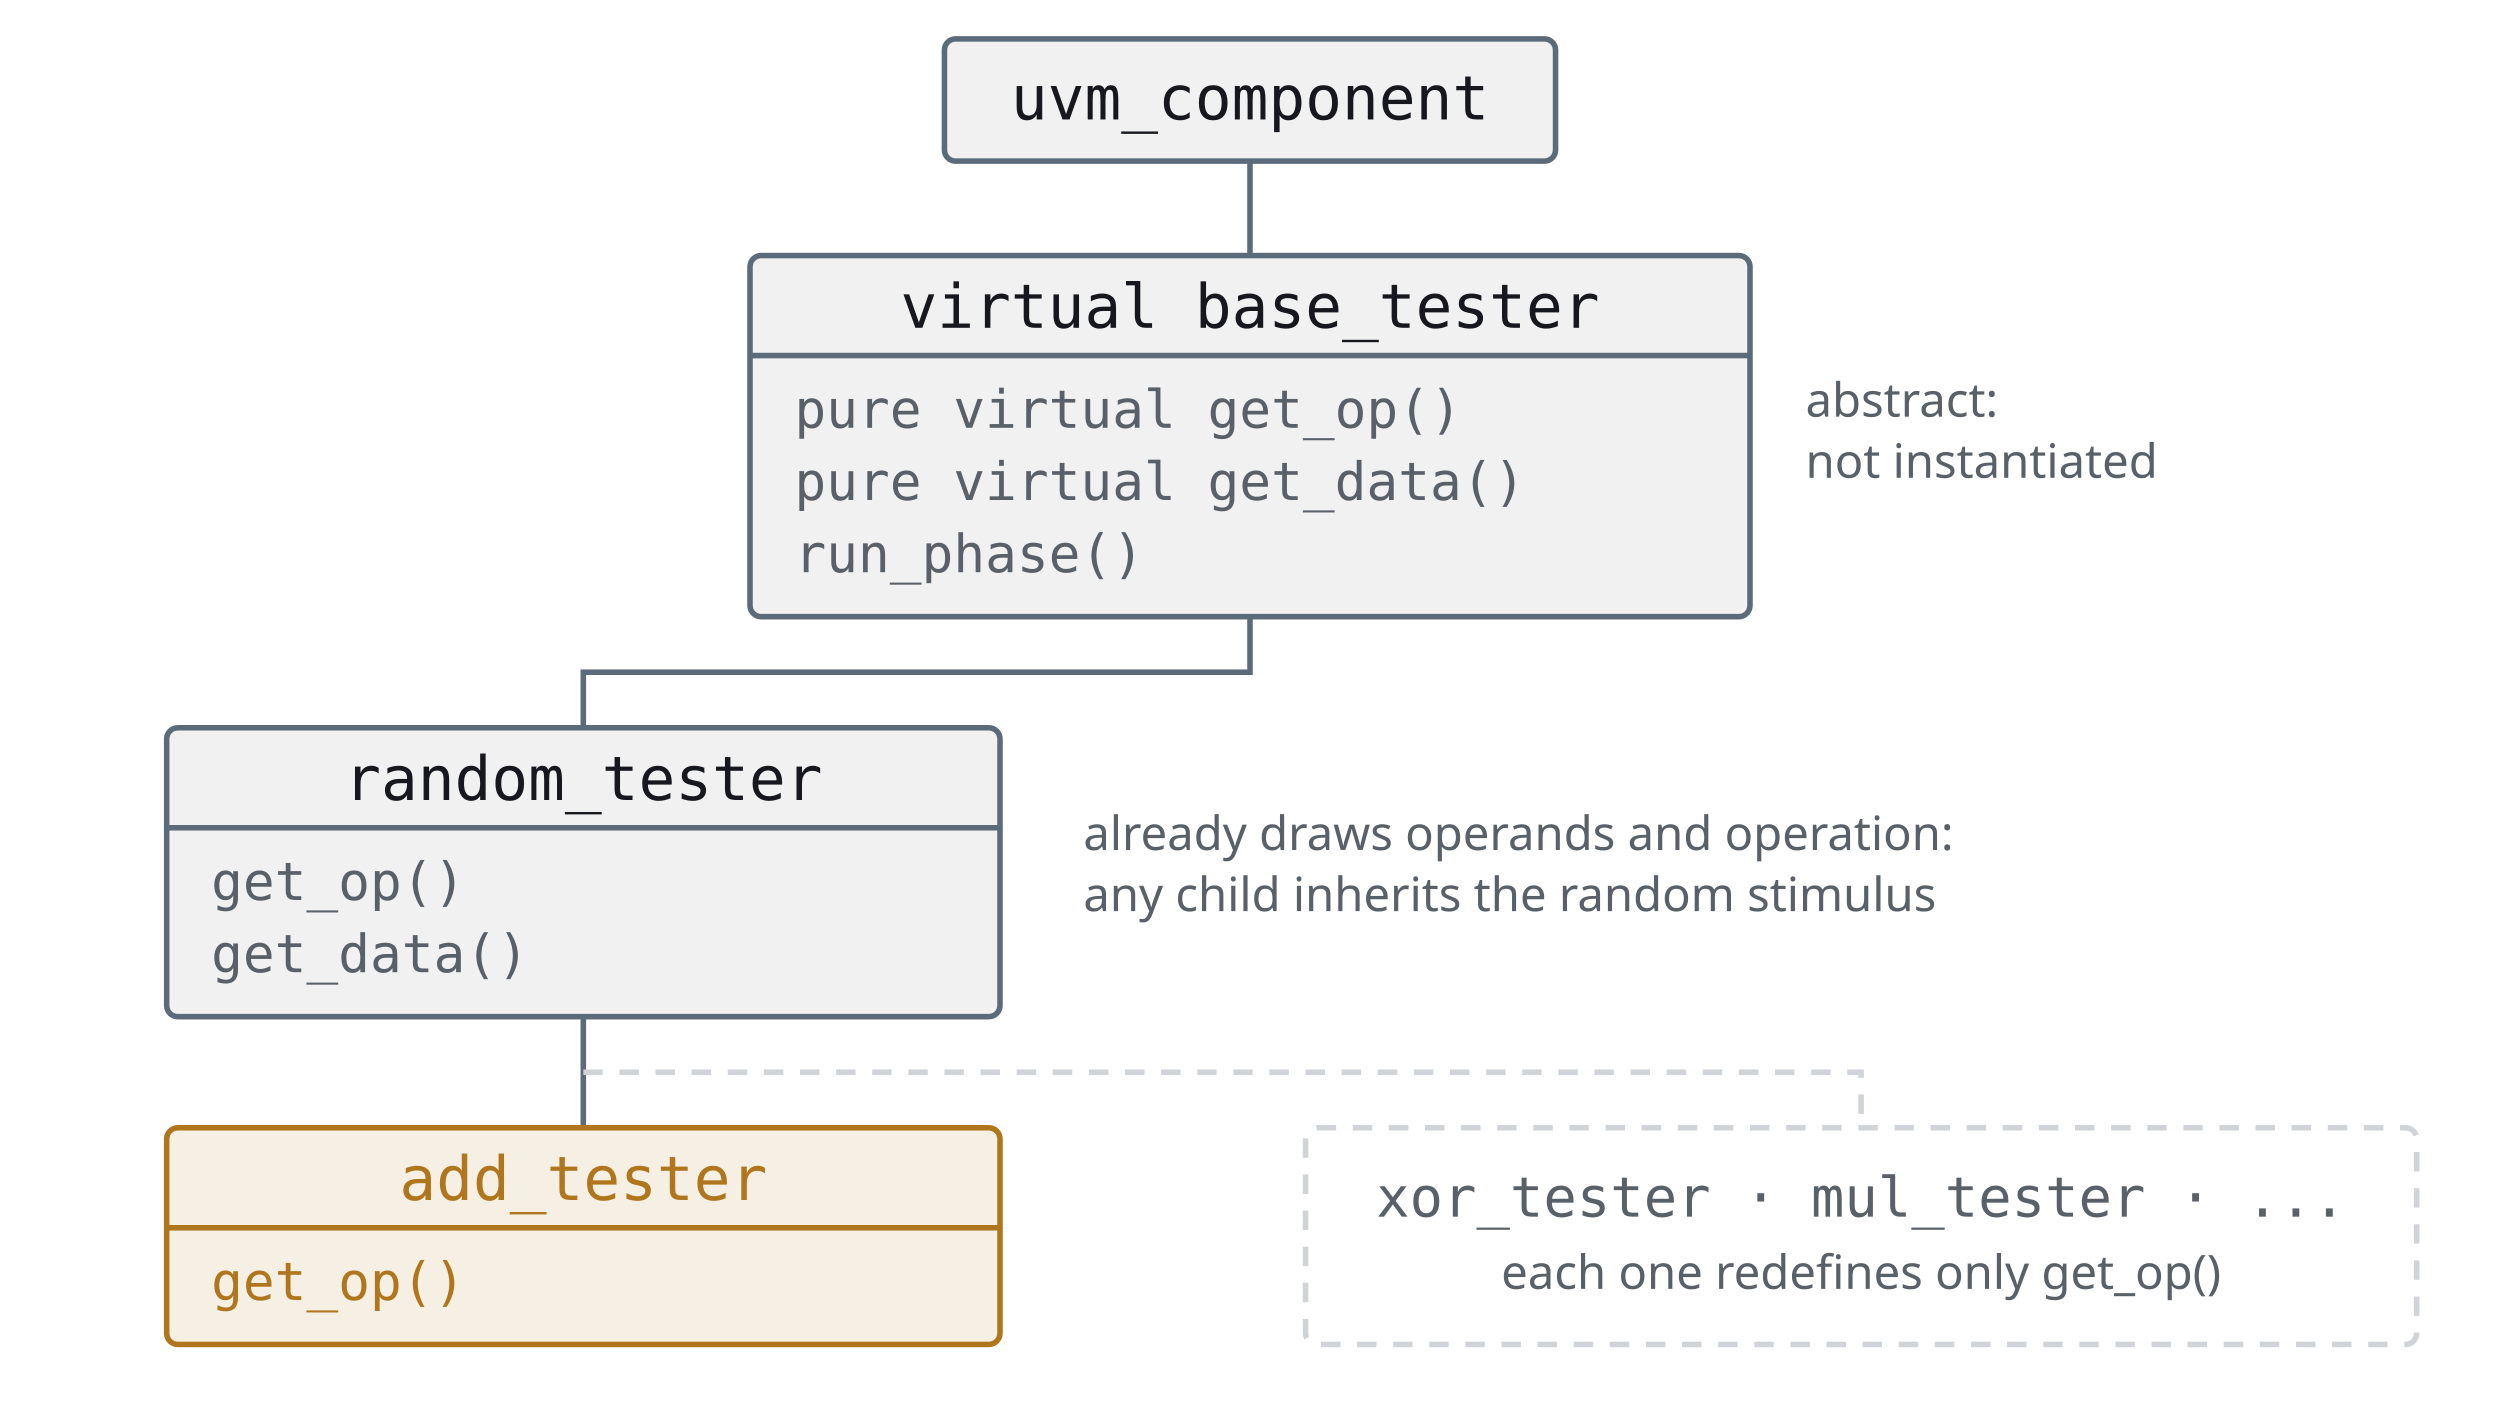
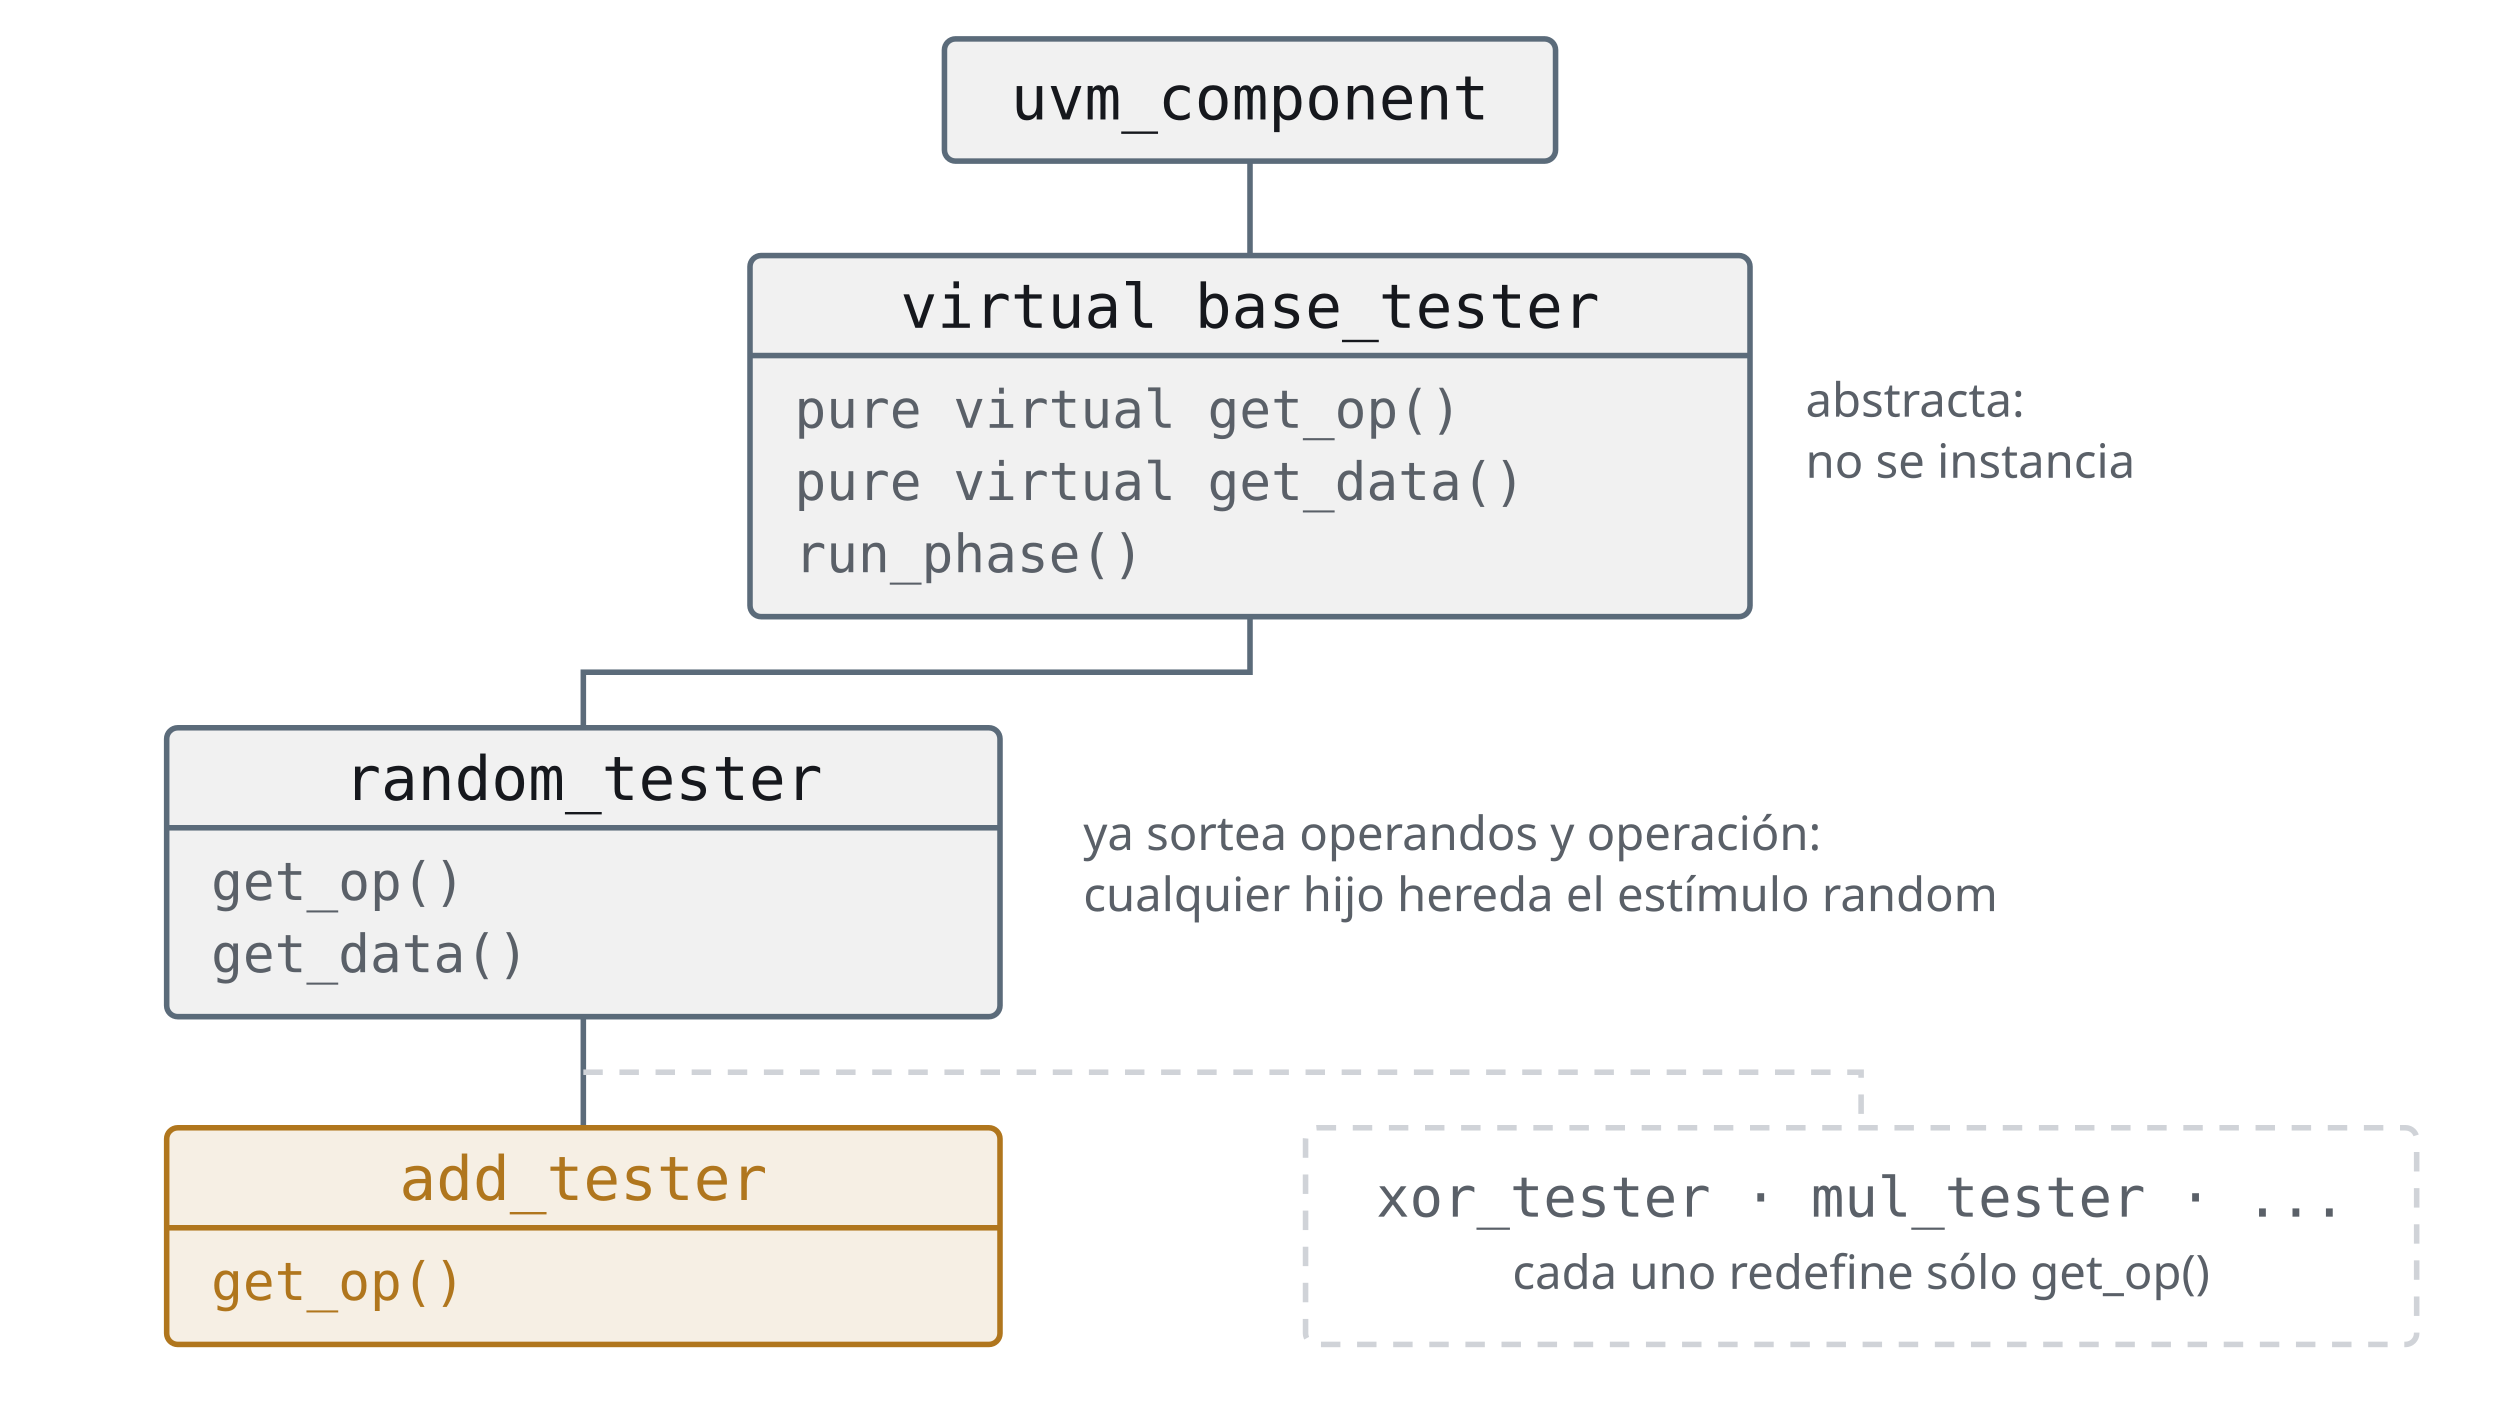
<svg xmlns="http://www.w3.org/2000/svg" viewBox="0 0 900 505" font-family="IBM Plex Sans, system-ui, sans-serif">
  <rect x="340" y="14" width="220" height="44" rx="4" fill="#16181d" fill-opacity="0.06" stroke="#5b6b7a" stroke-width="2" />
  <text x="450" y="43" text-anchor="middle" fill="#16181d" font-size="22" font-family="IBM Plex Mono, ui-monospace, monospace">uvm_component</text>
  <g fill="none" stroke="#5b6b7a" stroke-width="2">
    <path d="M450,58 V92" />
    <path d="M450,222 V242 H210 V262" />
    <path d="M210,366 V406" />
  </g>
  <rect x="270" y="92" width="360" height="130" rx="4" fill="#16181d" fill-opacity="0.06" stroke="#5b6b7a" stroke-width="2" />
  <text x="450" y="118" text-anchor="middle" fill="#16181d" font-size="22" font-family="IBM Plex Mono, ui-monospace, monospace">virtual base_tester</text>
  <path d="M270,128 H630" stroke="#5b6b7a" stroke-width="2" />
  <text x="286" y="154" fill="#5a6068" font-size="19" font-family="IBM Plex Mono, ui-monospace, monospace">pure virtual get_op()</text>
  <text x="286" y="180" fill="#5a6068" font-size="19" font-family="IBM Plex Mono, ui-monospace, monospace">pure virtual get_data()</text>
  <text x="286" y="206" fill="#5a6068" font-size="19" font-family="IBM Plex Mono, ui-monospace, monospace">run_phase()</text>
-   <text x="650" y="150" fill="#5a6068" font-size="17">abstract:</text>
-   <text x="650" y="172" fill="#5a6068" font-size="17">not instantiated</text>
+   <text x="650" y="150" fill="#5a6068" font-size="17">abstracta:</text>
+   <text x="650" y="172" fill="#5a6068" font-size="17">no se instancia</text>
  <rect x="60" y="262" width="300" height="104" rx="4" fill="#16181d" fill-opacity="0.06" stroke="#5b6b7a" stroke-width="2" />
  <text x="210" y="288" text-anchor="middle" fill="#16181d" font-size="22" font-family="IBM Plex Mono, ui-monospace, monospace">random_tester</text>
  <path d="M60,298 H360" stroke="#5b6b7a" stroke-width="2" />
  <text x="76" y="324" fill="#5a6068" font-size="19" font-family="IBM Plex Mono, ui-monospace, monospace">get_op()</text>
  <text x="76" y="350" fill="#5a6068" font-size="19" font-family="IBM Plex Mono, ui-monospace, monospace">get_data()</text>
-   <text x="390" y="306" fill="#5a6068" font-size="17">already draws operands and operation:</text>
-   <text x="390" y="328" fill="#5a6068" font-size="17">any child inherits the random stimulus</text>
+   <text x="390" y="306" fill="#5a6068" font-size="17">ya sortea operandos y operación:</text>
+   <text x="390" y="328" fill="#5a6068" font-size="17">cualquier hijo hereda el estímulo random</text>
  <rect x="60" y="406" width="300" height="78" rx="4" fill="#b0761d" fill-opacity="0.12" stroke="#b0761d" stroke-width="2" />
  <text x="210" y="432" text-anchor="middle" fill="#b0761d" font-size="22" font-family="IBM Plex Mono, ui-monospace, monospace">add_tester</text>
  <path d="M60,442 H360" stroke="#b0761d" stroke-width="2" />
  <text x="76" y="468" fill="#b0761d" font-size="19" font-family="IBM Plex Mono, ui-monospace, monospace">get_op()</text>
  <path d="M210,386 H670 V406" fill="none" stroke="#d0d3d8" stroke-width="2" stroke-dasharray="7 6" />
  <rect x="470" y="406" width="400" height="78" rx="4" fill="none" stroke="#d0d3d8" stroke-width="2" stroke-dasharray="7 6" />
  <text x="670" y="438" text-anchor="middle" fill="#5a6068" font-size="20" font-family="IBM Plex Mono, ui-monospace, monospace">xor_tester · mul_tester · ...</text>
-   <text x="670" y="464" text-anchor="middle" fill="#5a6068" font-size="17">each one redefines only get_op()</text>
+   <text x="670" y="464" text-anchor="middle" fill="#5a6068" font-size="17">cada uno redefine sólo get_op()</text>
</svg>
